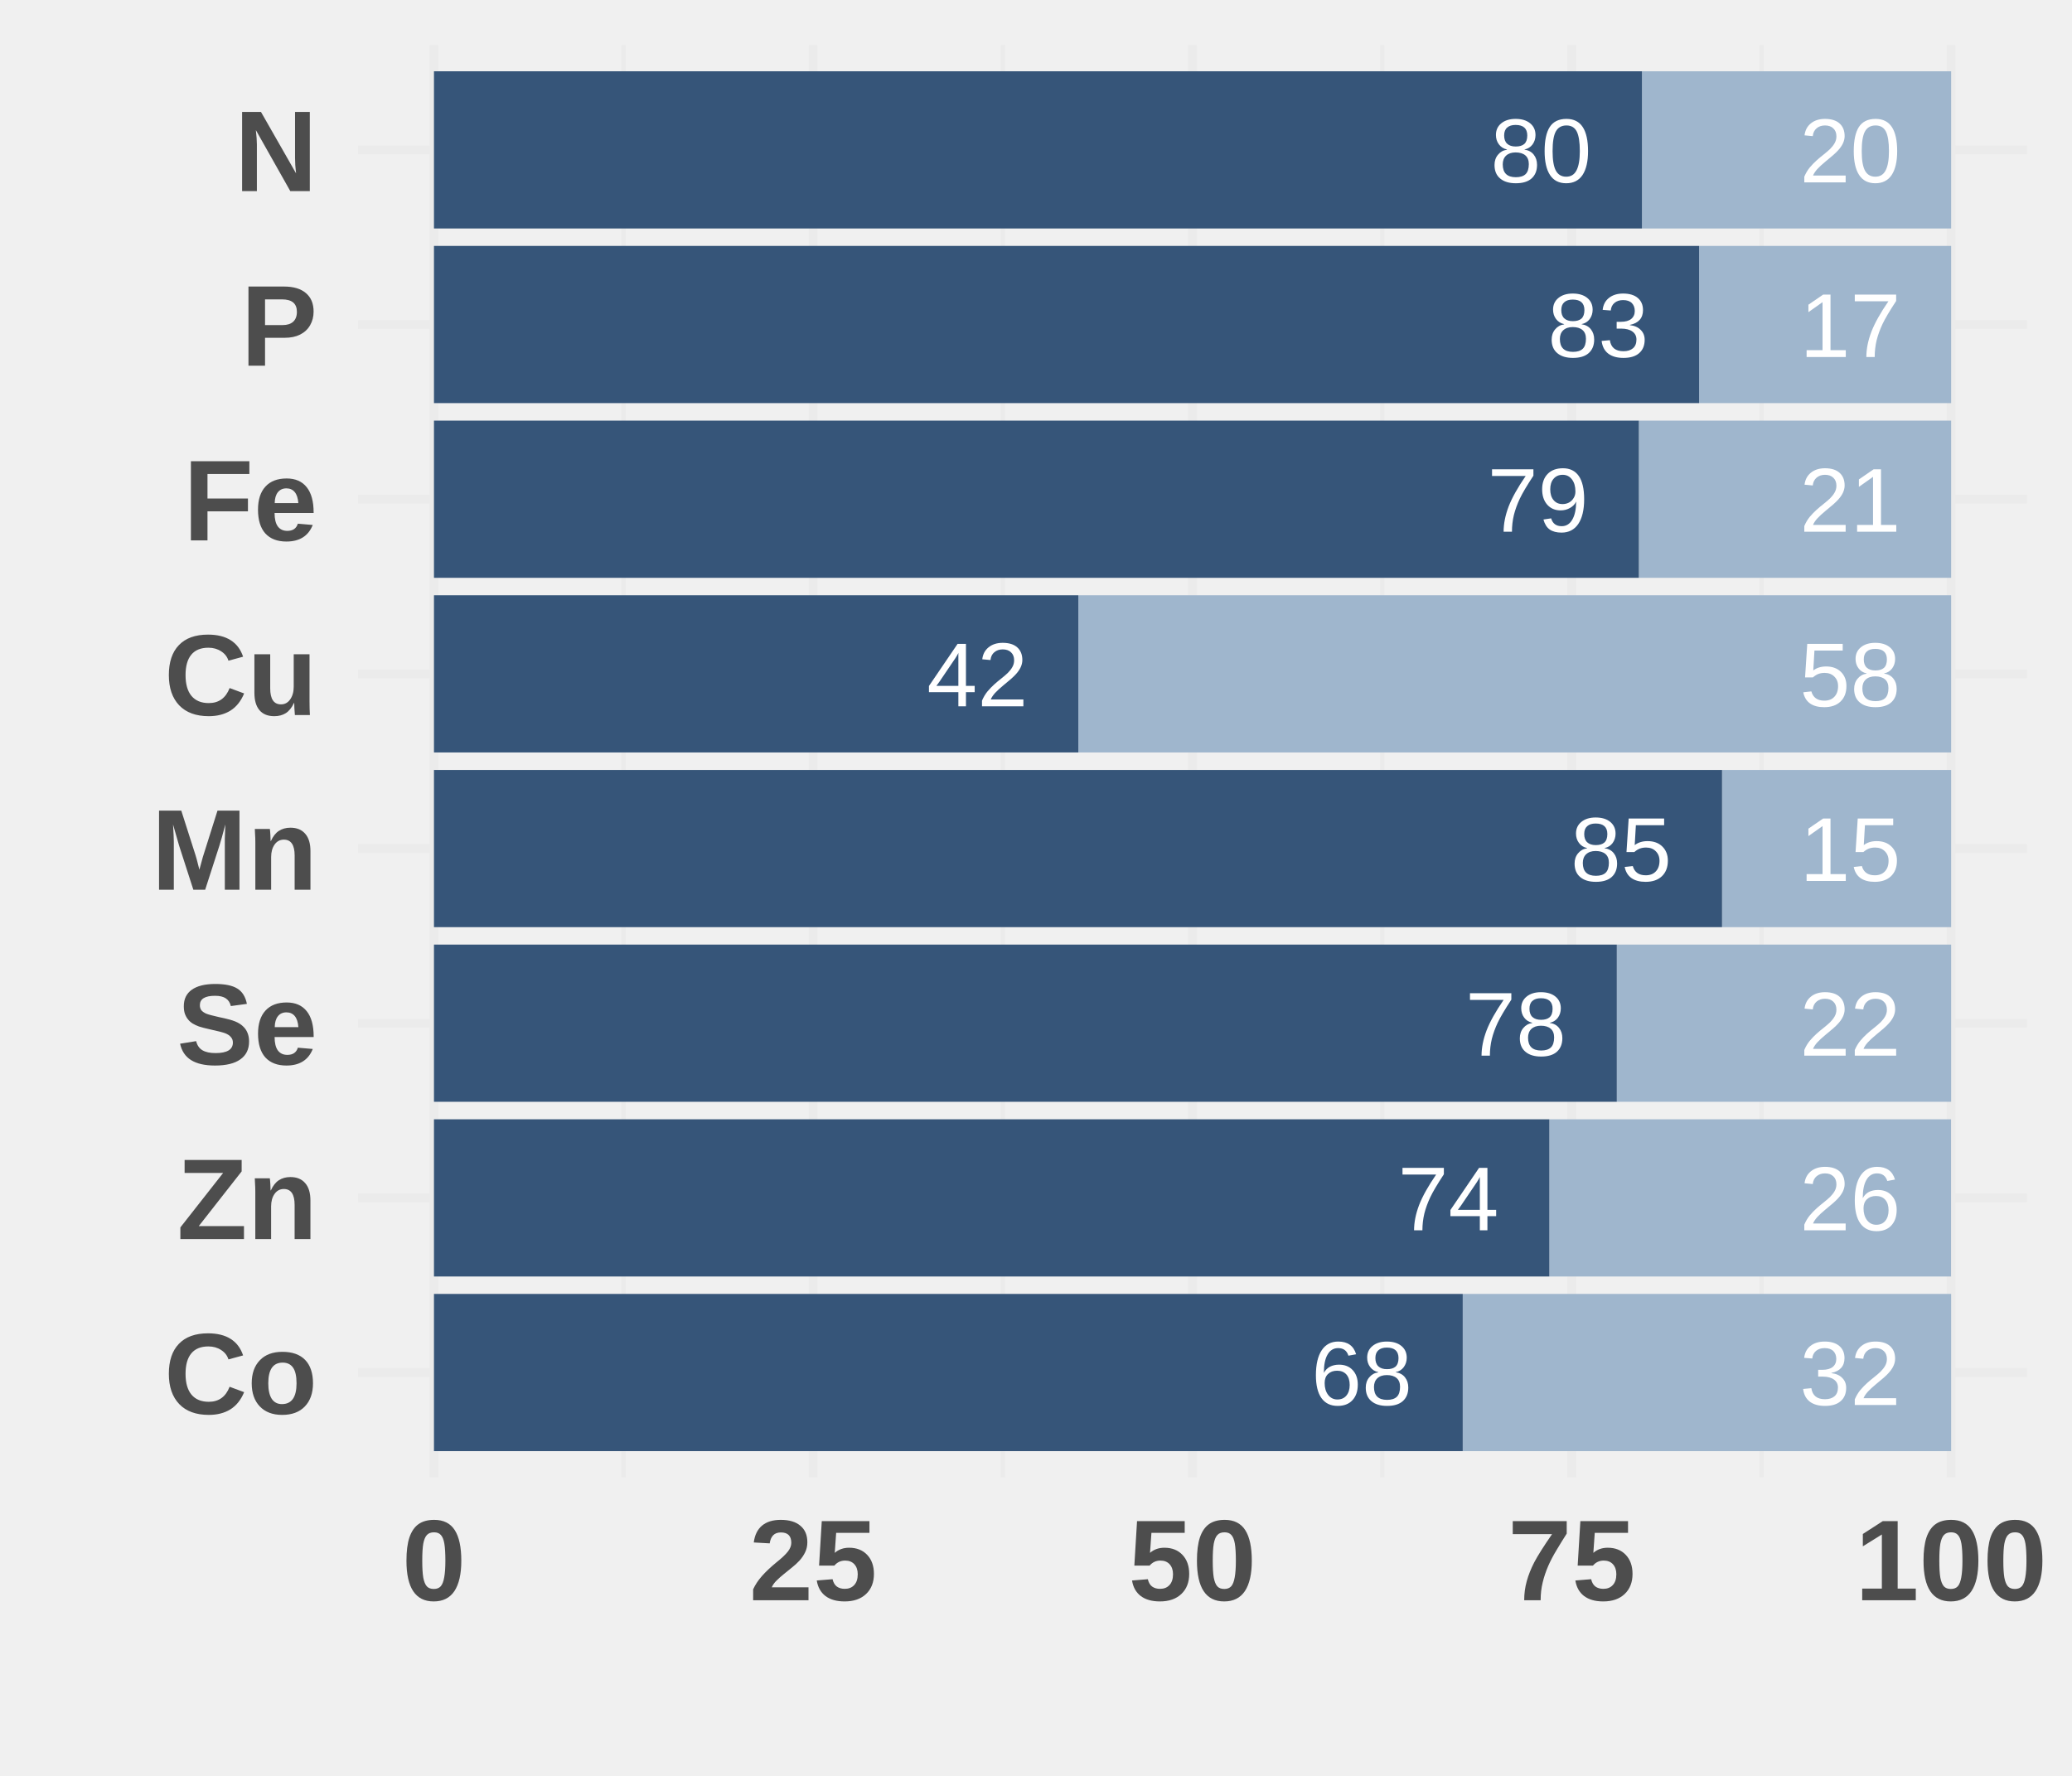
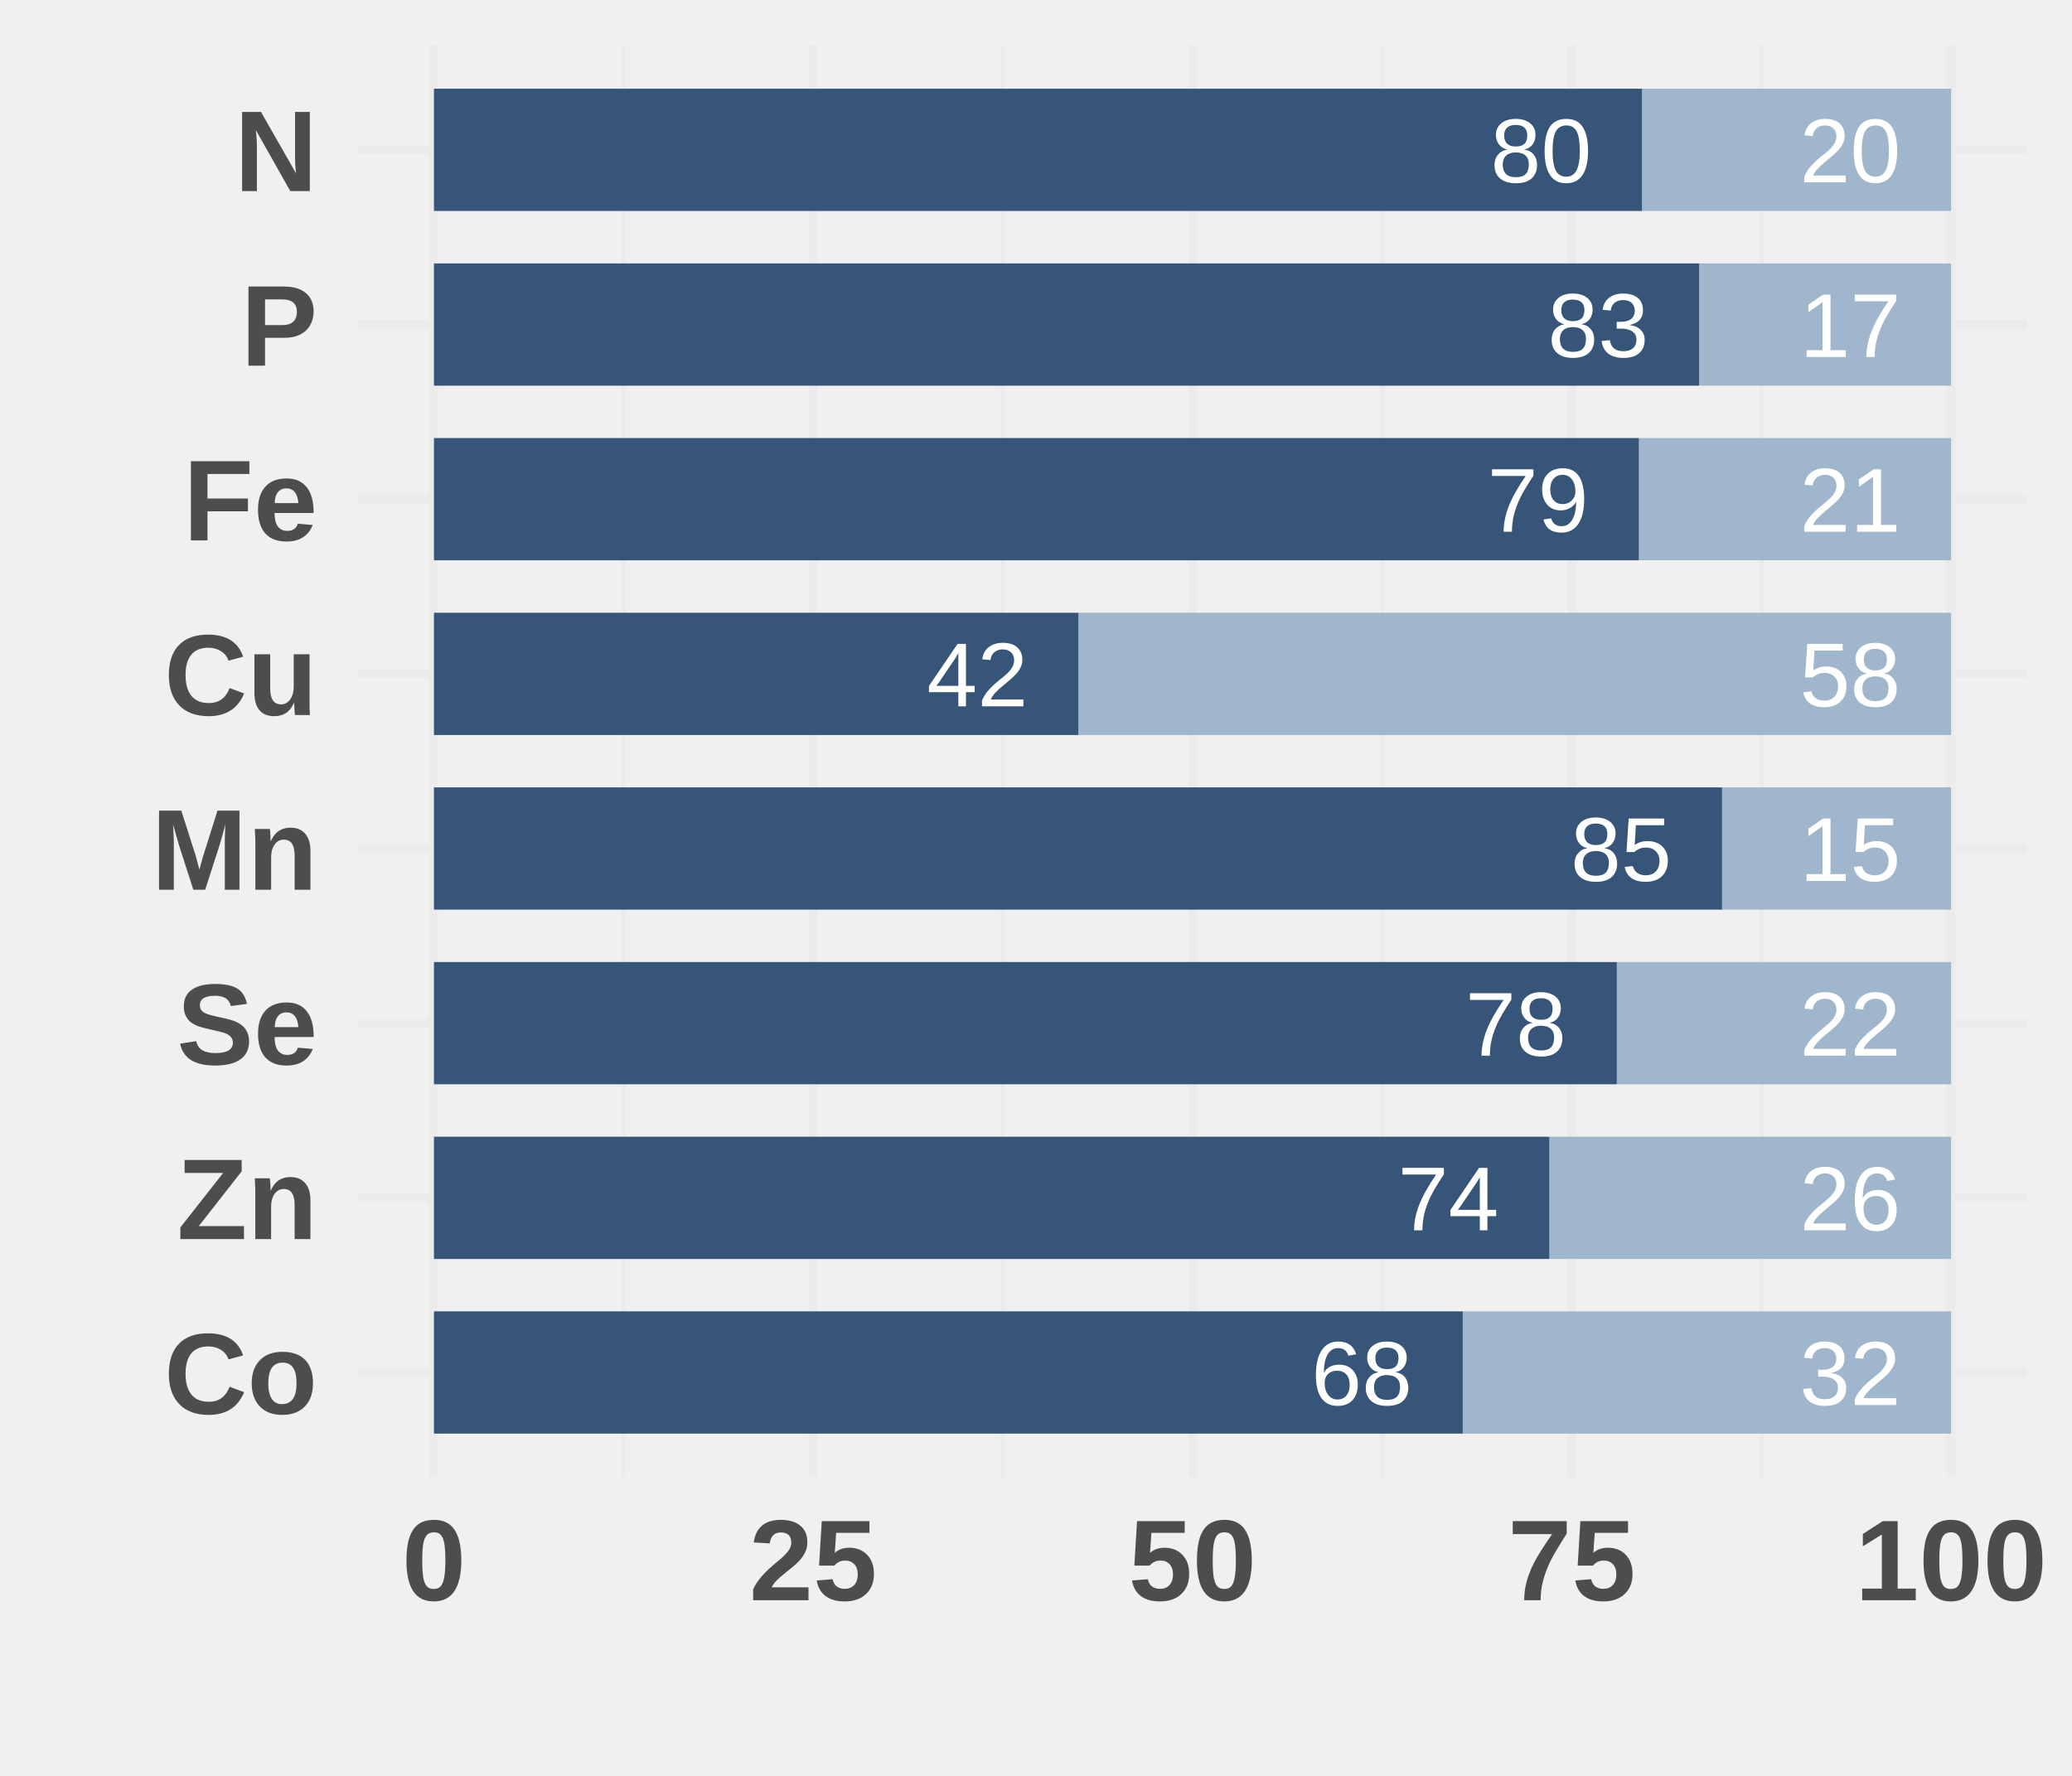
<svg xmlns="http://www.w3.org/2000/svg" class="svglite" width="252.00pt" height="216.00pt" viewBox="0 0 252.00 216.00">
  <defs>
    <style type="text/css">
    .svglite line, .svglite polyline, .svglite polygon, .svglite path, .svglite rect, .svglite circle {
      fill: none;
      stroke: #000000;
      stroke-linecap: round;
      stroke-linejoin: round;
      stroke-miterlimit: 10.00;
    }
    .svglite text {
      white-space: pre;
    }
  </style>
  </defs>
  <rect width="100%" height="100%" style="stroke: none; fill: none;" />
  <defs>
    <clipPath id="cpMC4wMHwyNTIuMDB8MC4wMHwyMTYuMDA=">
      <rect x="0.00" y="0.00" width="252.00" height="216.00" />
    </clipPath>
  </defs>
  <g clip-path="url(#cpMC4wMHwyNTIuMDB8MC4wMHwyMTYuMDA=)">
</g>
  <defs>
    <clipPath id="cpNDMuNTV8MjQ2LjUyfDUuNDh8MTc5LjY5">
      <rect x="43.55" y="5.48" width="202.97" height="174.21" />
    </clipPath>
  </defs>
  <g clip-path="url(#cpNDMuNTV8MjQ2LjUyfDUuNDh8MTc5LjY5)">
    <polyline points="75.84,179.69 75.84,5.48 " style="stroke-width: 0.53; stroke: #EBEBEB; stroke-linecap: butt;" />
    <polyline points="121.97,179.69 121.97,5.48 " style="stroke-width: 0.53; stroke: #EBEBEB; stroke-linecap: butt;" />
    <polyline points="168.10,179.69 168.10,5.48 " style="stroke-width: 0.53; stroke: #EBEBEB; stroke-linecap: butt;" />
    <polyline points="214.23,179.69 214.23,5.48 " style="stroke-width: 0.53; stroke: #EBEBEB; stroke-linecap: butt;" />
    <polyline points="43.55,166.94 246.52,166.94 " style="stroke-width: 1.07; stroke: #EBEBEB; stroke-linecap: butt;" />
    <polyline points="43.55,145.70 246.52,145.70 " style="stroke-width: 1.07; stroke: #EBEBEB; stroke-linecap: butt;" />
    <polyline points="43.55,124.45 246.52,124.45 " style="stroke-width: 1.07; stroke: #EBEBEB; stroke-linecap: butt;" />
    <polyline points="43.55,103.21 246.52,103.21 " style="stroke-width: 1.07; stroke: #EBEBEB; stroke-linecap: butt;" />
    <polyline points="43.55,81.96 246.52,81.96 " style="stroke-width: 1.07; stroke: #EBEBEB; stroke-linecap: butt;" />
    <polyline points="43.55,60.72 246.52,60.72 " style="stroke-width: 1.07; stroke: #EBEBEB; stroke-linecap: butt;" />
    <polyline points="43.55,39.47 246.52,39.47 " style="stroke-width: 1.07; stroke: #EBEBEB; stroke-linecap: butt;" />
    <polyline points="43.55,18.23 246.52,18.23 " style="stroke-width: 1.07; stroke: #EBEBEB; stroke-linecap: butt;" />
    <polyline points="52.78,179.69 52.78,5.48 " style="stroke-width: 1.07; stroke: #EBEBEB; stroke-linecap: butt;" />
    <polyline points="98.90,179.69 98.90,5.48 " style="stroke-width: 1.07; stroke: #EBEBEB; stroke-linecap: butt;" />
    <polyline points="145.03,179.69 145.03,5.48 " style="stroke-width: 1.07; stroke: #EBEBEB; stroke-linecap: butt;" />
    <polyline points="191.16,179.69 191.16,5.48 " style="stroke-width: 1.07; stroke: #EBEBEB; stroke-linecap: butt;" />
    <polyline points="237.29,179.69 237.29,5.48 " style="stroke-width: 1.07; stroke: #EBEBEB; stroke-linecap: butt;" />
-     <rect x="199.70" y="8.67" width="37.60" height="19.12" style="stroke-width: 1.07; stroke: none; stroke-linecap: square; stroke-linejoin: miter; fill: #9FB6CD;" />
-     <rect x="206.65" y="29.91" width="30.65" height="19.12" style="stroke-width: 1.07; stroke: none; stroke-linecap: square; stroke-linejoin: miter; fill: #9FB6CD;" />
-     <rect x="199.32" y="51.16" width="37.98" height="19.12" style="stroke-width: 1.07; stroke: none; stroke-linecap: square; stroke-linejoin: miter; fill: #9FB6CD;" />
-     <rect x="131.15" y="72.40" width="106.15" height="19.12" style="stroke-width: 1.07; stroke: none; stroke-linecap: square; stroke-linejoin: miter; fill: #9FB6CD;" />
-     <rect x="209.44" y="93.65" width="27.86" height="19.12" style="stroke-width: 1.07; stroke: none; stroke-linecap: square; stroke-linejoin: miter; fill: #9FB6CD;" />
-     <rect x="196.64" y="114.89" width="40.66" height="19.12" style="stroke-width: 1.07; stroke: none; stroke-linecap: square; stroke-linejoin: miter; fill: #9FB6CD;" />
-     <rect x="188.42" y="136.14" width="48.87" height="19.12" style="stroke-width: 1.07; stroke: none; stroke-linecap: square; stroke-linejoin: miter; fill: #9FB6CD;" />
-     <rect x="177.90" y="157.38" width="59.40" height="19.12" style="stroke-width: 1.07; stroke: none; stroke-linecap: square; stroke-linejoin: miter; fill: #9FB6CD;" />
-     <rect x="52.78" y="8.67" width="146.92" height="19.12" style="stroke-width: 1.07; stroke: none; stroke-linecap: square; stroke-linejoin: miter; fill: #365579;" />
-     <rect x="52.78" y="29.91" width="153.87" height="19.12" style="stroke-width: 1.07; stroke: none; stroke-linecap: square; stroke-linejoin: miter; fill: #365579;" />
-     <rect x="52.78" y="51.16" width="146.54" height="19.12" style="stroke-width: 1.07; stroke: none; stroke-linecap: square; stroke-linejoin: miter; fill: #365579;" />
-     <rect x="52.78" y="72.40" width="78.37" height="19.12" style="stroke-width: 1.07; stroke: none; stroke-linecap: square; stroke-linejoin: miter; fill: #365579;" />
-     <rect x="52.78" y="93.65" width="156.66" height="19.12" style="stroke-width: 1.07; stroke: none; stroke-linecap: square; stroke-linejoin: miter; fill: #365579;" />
-     <rect x="52.78" y="114.89" width="143.86" height="19.12" style="stroke-width: 1.07; stroke: none; stroke-linecap: square; stroke-linejoin: miter; fill: #365579;" />
-     <rect x="52.78" y="136.14" width="135.65" height="19.12" style="stroke-width: 1.07; stroke: none; stroke-linecap: square; stroke-linejoin: miter; fill: #365579;" />
-     <rect x="52.78" y="157.38" width="125.12" height="19.12" style="stroke-width: 1.07; stroke: none; stroke-linecap: square; stroke-linejoin: miter; fill: #365579;" />
+     <rect x="199.70" y="10.79" width="37.60" height="14.87" style="stroke-width: 1.07; stroke: none; stroke-linecap: square; stroke-linejoin: miter; fill: #9FB6CD;" />
+     <rect x="206.65" y="32.04" width="30.65" height="14.87" style="stroke-width: 1.07; stroke: none; stroke-linecap: square; stroke-linejoin: miter; fill: #9FB6CD;" />
+     <rect x="199.32" y="53.28" width="37.98" height="14.87" style="stroke-width: 1.07; stroke: none; stroke-linecap: square; stroke-linejoin: miter; fill: #9FB6CD;" />
+     <rect x="131.15" y="74.53" width="106.15" height="14.87" style="stroke-width: 1.07; stroke: none; stroke-linecap: square; stroke-linejoin: miter; fill: #9FB6CD;" />
+     <rect x="209.44" y="95.77" width="27.86" height="14.87" style="stroke-width: 1.07; stroke: none; stroke-linecap: square; stroke-linejoin: miter; fill: #9FB6CD;" />
+     <rect x="196.64" y="117.01" width="40.66" height="14.87" style="stroke-width: 1.07; stroke: none; stroke-linecap: square; stroke-linejoin: miter; fill: #9FB6CD;" />
+     <rect x="188.42" y="138.26" width="48.87" height="14.87" style="stroke-width: 1.07; stroke: none; stroke-linecap: square; stroke-linejoin: miter; fill: #9FB6CD;" />
+     <rect x="177.90" y="159.50" width="59.40" height="14.87" style="stroke-width: 1.07; stroke: none; stroke-linecap: square; stroke-linejoin: miter; fill: #9FB6CD;" />
+     <rect x="52.78" y="10.79" width="146.92" height="14.87" style="stroke-width: 1.07; stroke: none; stroke-linecap: square; stroke-linejoin: miter; fill: #365579;" />
+     <rect x="52.78" y="32.04" width="153.87" height="14.87" style="stroke-width: 1.07; stroke: none; stroke-linecap: square; stroke-linejoin: miter; fill: #365579;" />
+     <rect x="52.78" y="53.28" width="146.54" height="14.87" style="stroke-width: 1.07; stroke: none; stroke-linecap: square; stroke-linejoin: miter; fill: #365579;" />
+     <rect x="52.78" y="74.53" width="78.37" height="14.87" style="stroke-width: 1.07; stroke: none; stroke-linecap: square; stroke-linejoin: miter; fill: #365579;" />
+     <rect x="52.78" y="95.77" width="156.66" height="14.87" style="stroke-width: 1.07; stroke: none; stroke-linecap: square; stroke-linejoin: miter; fill: #365579;" />
+     <rect x="52.78" y="117.01" width="143.86" height="14.87" style="stroke-width: 1.07; stroke: none; stroke-linecap: square; stroke-linejoin: miter; fill: #365579;" />
+     <rect x="52.78" y="138.26" width="135.65" height="14.87" style="stroke-width: 1.07; stroke: none; stroke-linecap: square; stroke-linejoin: miter; fill: #365579;" />
+     <rect x="52.78" y="159.50" width="125.12" height="14.87" style="stroke-width: 1.07; stroke: none; stroke-linecap: square; stroke-linejoin: miter; fill: #365579;" />
    <text x="231.16" y="22.18" text-anchor="end" style="font-size: 11.04px;fill: #FFFFFF; font-family: &quot;Arial&quot;;" textLength="12.27px" lengthAdjust="spacingAndGlyphs">20</text>
    <text x="231.16" y="43.42" text-anchor="end" style="font-size: 11.04px;fill: #FFFFFF; font-family: &quot;Arial&quot;;" textLength="12.27px" lengthAdjust="spacingAndGlyphs">17</text>
    <text x="231.16" y="64.67" text-anchor="end" style="font-size: 11.04px;fill: #FFFFFF; font-family: &quot;Arial&quot;;" textLength="12.27px" lengthAdjust="spacingAndGlyphs">21</text>
    <text x="231.16" y="85.91" text-anchor="end" style="font-size: 11.04px;fill: #FFFFFF; font-family: &quot;Arial&quot;;" textLength="12.27px" lengthAdjust="spacingAndGlyphs">58</text>
    <text x="231.16" y="107.15" text-anchor="end" style="font-size: 11.04px;fill: #FFFFFF; font-family: &quot;Arial&quot;;" textLength="12.27px" lengthAdjust="spacingAndGlyphs">15</text>
    <text x="231.16" y="128.40" text-anchor="end" style="font-size: 11.04px;fill: #FFFFFF; font-family: &quot;Arial&quot;;" textLength="12.27px" lengthAdjust="spacingAndGlyphs">22</text>
    <text x="231.16" y="149.64" text-anchor="end" style="font-size: 11.04px;fill: #FFFFFF; font-family: &quot;Arial&quot;;" textLength="12.27px" lengthAdjust="spacingAndGlyphs">26</text>
    <text x="231.16" y="170.89" text-anchor="end" style="font-size: 11.04px;fill: #FFFFFF; font-family: &quot;Arial&quot;;" textLength="12.27px" lengthAdjust="spacingAndGlyphs">32</text>
    <text x="193.56" y="22.18" text-anchor="end" style="font-size: 11.04px;fill: #FFFFFF; font-family: &quot;Arial&quot;;" textLength="12.27px" lengthAdjust="spacingAndGlyphs">80</text>
    <text x="200.51" y="43.42" text-anchor="end" style="font-size: 11.04px;fill: #FFFFFF; font-family: &quot;Arial&quot;;" textLength="12.27px" lengthAdjust="spacingAndGlyphs">83</text>
    <text x="193.18" y="64.67" text-anchor="end" style="font-size: 11.04px;fill: #FFFFFF; font-family: &quot;Arial&quot;;" textLength="12.27px" lengthAdjust="spacingAndGlyphs">79</text>
    <text x="125.01" y="85.91" text-anchor="end" style="font-size: 11.04px;fill: #FFFFFF; font-family: &quot;Arial&quot;;" textLength="12.27px" lengthAdjust="spacingAndGlyphs">42</text>
    <text x="203.30" y="107.15" text-anchor="end" style="font-size: 11.04px;fill: #FFFFFF; font-family: &quot;Arial&quot;;" textLength="12.27px" lengthAdjust="spacingAndGlyphs">85</text>
    <text x="190.50" y="128.40" text-anchor="end" style="font-size: 11.04px;fill: #FFFFFF; font-family: &quot;Arial&quot;;" textLength="12.27px" lengthAdjust="spacingAndGlyphs">78</text>
    <text x="182.29" y="149.64" text-anchor="end" style="font-size: 11.04px;fill: #FFFFFF; font-family: &quot;Arial&quot;;" textLength="12.27px" lengthAdjust="spacingAndGlyphs">74</text>
    <text x="171.76" y="170.89" text-anchor="end" style="font-size: 11.04px;fill: #FFFFFF; font-family: &quot;Arial&quot;;" textLength="12.27px" lengthAdjust="spacingAndGlyphs">68</text>
  </g>
  <g clip-path="url(#cpMC4wMHwyNTIuMDB8MC4wMHwyMTYuMDA=)">
    <text x="38.62" y="171.95" text-anchor="end" style="font-size: 14.00px; font-weight: bold;fill: #4D4D4D; font-family: &quot;Arial&quot;;" textLength="18.66px" lengthAdjust="spacingAndGlyphs">Co</text>
    <text x="38.62" y="150.71" text-anchor="end" style="font-size: 14.00px; font-weight: bold;fill: #4D4D4D; font-family: &quot;Arial&quot;;" textLength="17.09px" lengthAdjust="spacingAndGlyphs">Zn</text>
    <text x="38.62" y="129.46" text-anchor="end" style="font-size: 14.00px; font-weight: bold;fill: #4D4D4D; font-family: &quot;Arial&quot;;" textLength="17.12px" lengthAdjust="spacingAndGlyphs">Se</text>
    <text x="38.62" y="108.22" text-anchor="end" style="font-size: 14.00px; font-weight: bold;fill: #4D4D4D; font-family: &quot;Arial&quot;;" textLength="20.20px" lengthAdjust="spacingAndGlyphs">Mn</text>
    <text x="38.62" y="86.97" text-anchor="end" style="font-size: 14.00px; font-weight: bold;fill: #4D4D4D; font-family: &quot;Arial&quot;;" textLength="18.66px" lengthAdjust="spacingAndGlyphs">Cu</text>
    <text x="38.62" y="65.73" text-anchor="end" style="font-size: 14.00px; font-weight: bold;fill: #4D4D4D; font-family: &quot;Arial&quot;;" textLength="16.33px" lengthAdjust="spacingAndGlyphs">Fe</text>
    <text x="38.62" y="44.48" text-anchor="end" style="font-size: 14.00px; font-weight: bold;fill: #4D4D4D; font-family: &quot;Arial&quot;;" textLength="9.34px" lengthAdjust="spacingAndGlyphs">P</text>
    <text x="38.62" y="23.24" text-anchor="end" style="font-size: 14.00px; font-weight: bold;fill: #4D4D4D; font-family: &quot;Arial&quot;;" textLength="10.11px" lengthAdjust="spacingAndGlyphs">N</text>
    <text x="52.78" y="194.64" text-anchor="middle" style="font-size: 14.00px; font-weight: bold;fill: #4D4D4D; font-family: &quot;Arial&quot;;" textLength="7.78px" lengthAdjust="spacingAndGlyphs">0</text>
    <text x="98.90" y="194.64" text-anchor="middle" style="font-size: 14.00px; font-weight: bold;fill: #4D4D4D; font-family: &quot;Arial&quot;;" textLength="15.57px" lengthAdjust="spacingAndGlyphs">25</text>
    <text x="145.03" y="194.64" text-anchor="middle" style="font-size: 14.00px; font-weight: bold;fill: #4D4D4D; font-family: &quot;Arial&quot;;" textLength="15.57px" lengthAdjust="spacingAndGlyphs">50</text>
    <text x="191.16" y="194.64" text-anchor="middle" style="font-size: 14.00px; font-weight: bold;fill: #4D4D4D; font-family: &quot;Arial&quot;;" textLength="15.57px" lengthAdjust="spacingAndGlyphs">75</text>
    <text x="237.29" y="194.64" text-anchor="middle" style="font-size: 14.00px; font-weight: bold;fill: #4D4D4D; font-family: &quot;Arial&quot;;" textLength="23.35px" lengthAdjust="spacingAndGlyphs">100</text>
  </g>
</svg>
